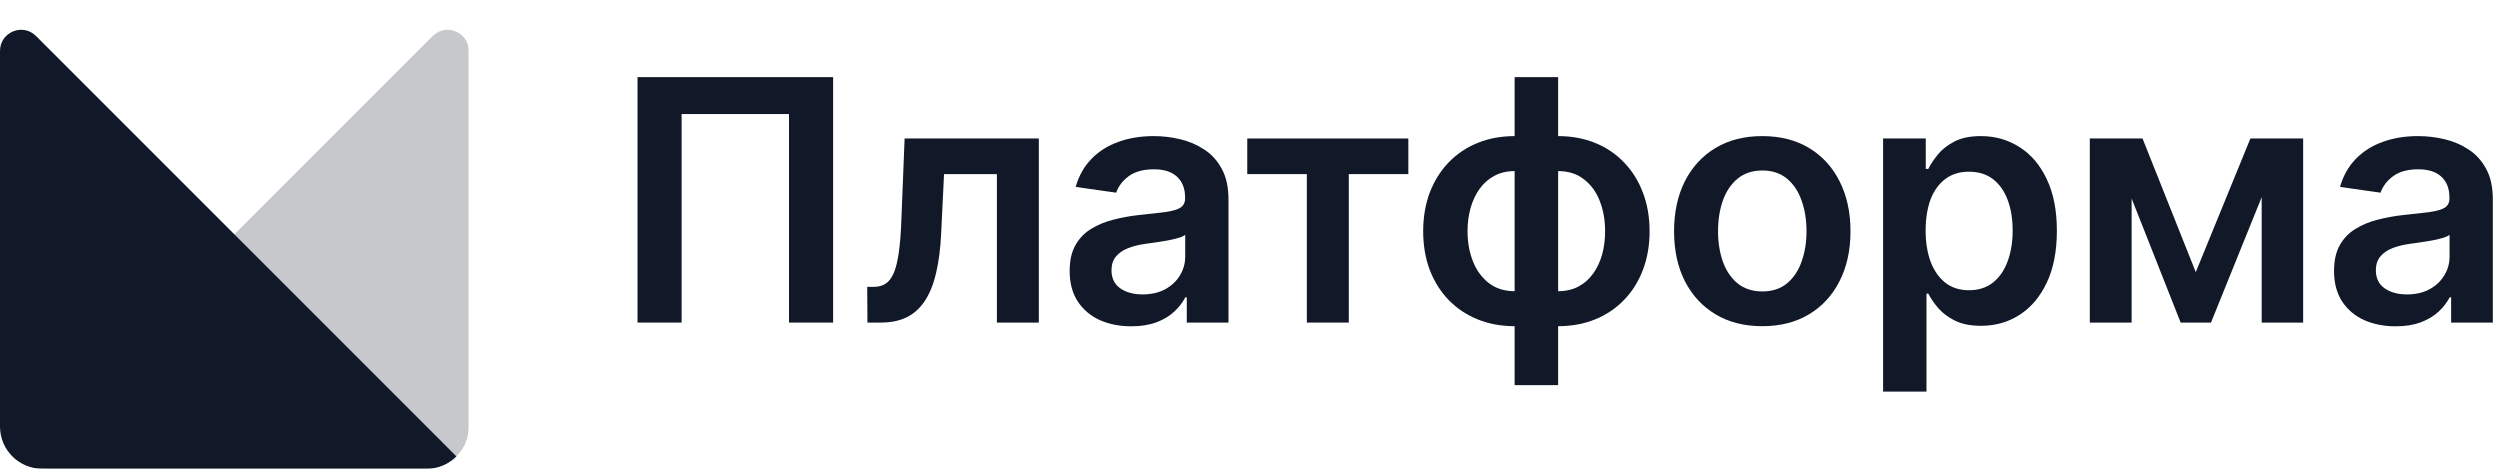
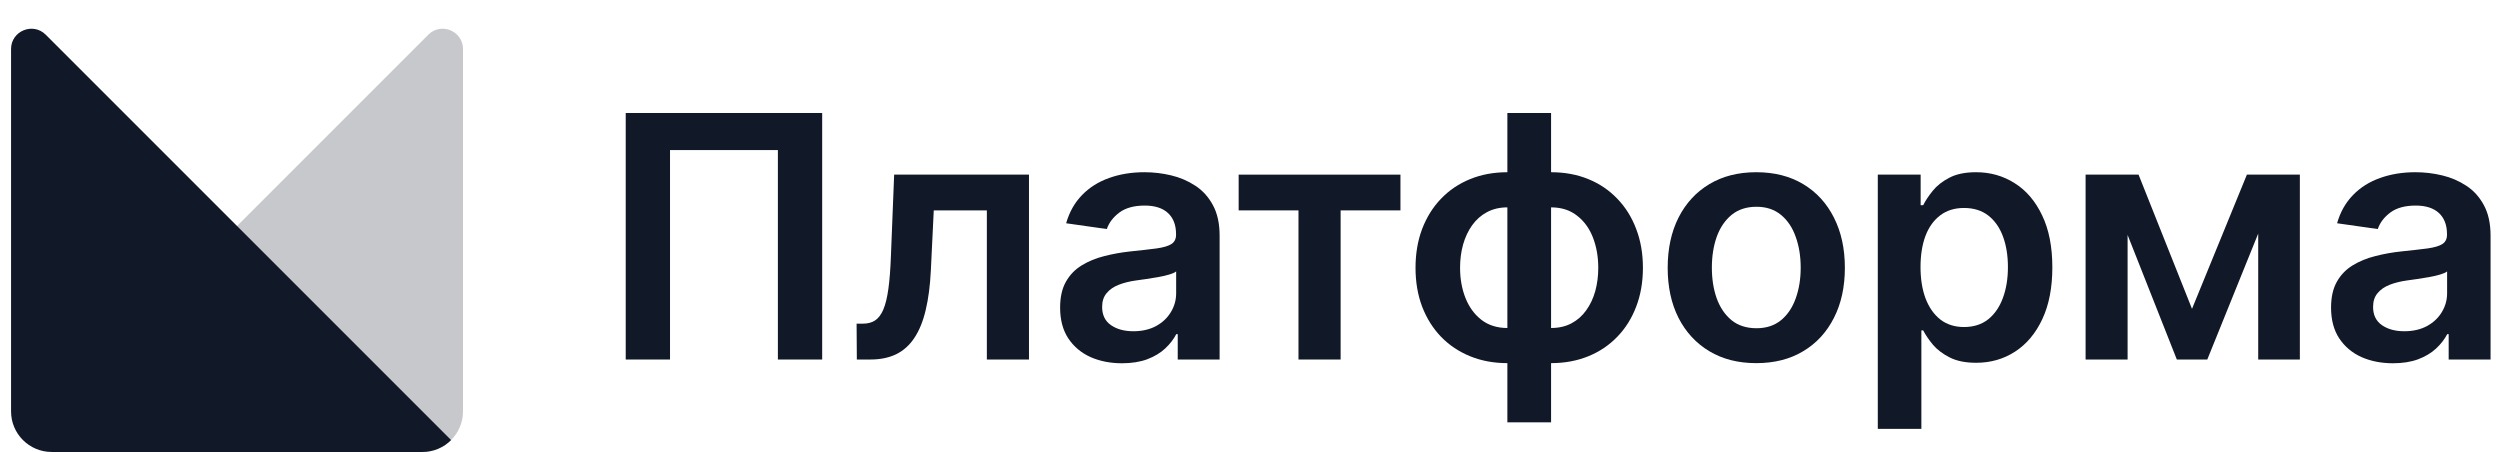
- <svg xmlns="http://www.w3.org/2000/svg" width="128" height="24" viewBox="0 0 128 24" fill="none">
-   <mask id="mask0_4348_36505" style="mask-type:alpha" maskUnits="userSpaceOnUse" x="0" y="0" width="24" height="24">
-     <path d="M0 2.16C0 0.967 0.967 0 2.16 0H21.84C23.033 0 24 0.967 24 2.16V21.84C24 23.033 23.033 24 21.84 24H2.16C0.967 24 0 23.033 0 21.84V2.16Z" fill="#D9D9D9" />
+ <svg xmlns="http://www.w3.org/2000/svg" width="177" height="32" viewBox="0 0 177 32" fill="none">
+   <mask id="mask0_4348_36487" style="mask-type:alpha" maskUnits="userSpaceOnUse" x="0" y="0" width="33" height="32">
+     <path d="M0.781 2.88C0.781 1.289 2.071 0 3.661 0H29.901C31.492 0 32.781 1.289 32.781 2.88V29.12C32.781 30.711 31.492 32 29.901 32H3.661C2.071 32 0.781 30.711 0.781 29.12V2.88Z" fill="#D9D9D9" />
  </mask>
-   <g mask="url(#mask0_4348_36505)">
-     <path opacity="0.24" d="M24 22.92V2.607C24 1.645 22.837 1.163 22.156 1.844L1.844 22.156C1.163 22.837 1.645 24 2.607 24H22.92C23.517 24 24 23.517 24 22.92Z" fill="#111827" />
+   <g mask="url(#mask0_4348_36487)">
+     <path opacity="0.24" d="M32.781 30.56V3.476C32.781 2.194 31.23 1.551 30.323 2.458L3.239 29.542C2.332 30.449 2.975 32 4.258 32H31.341C32.136 32 32.781 31.355 32.781 30.56Z" fill="#111827" />
  </g>
-   <mask id="mask1_4348_36505" style="mask-type:alpha" maskUnits="userSpaceOnUse" x="0" y="0" width="24" height="24">
-     <path d="M0 2.16C0 0.967 0.967 0 2.16 0H21.84C23.033 0 24 0.967 24 2.16V21.84C24 23.033 23.033 24 21.84 24H2.16C0.967 24 0 23.033 0 21.84V2.16Z" fill="#D9D9D9" />
+   <mask id="mask1_4348_36487" style="mask-type:alpha" maskUnits="userSpaceOnUse" x="0" y="0" width="33" height="32">
+     <path d="M0.781 2.88C0.781 1.289 2.071 0 3.661 0H29.901C31.492 0 32.781 1.289 32.781 2.88V29.12C32.781 30.711 31.492 32 29.901 32H3.661C2.071 32 0.781 30.711 0.781 29.12V2.88Z" fill="#D9D9D9" />
  </mask>
-   <g mask="url(#mask1_4348_36505)">
-     <path d="M0 22.92V2.607C0 1.645 1.163 1.163 1.844 1.844L24 24H1.08C0.484 24 0 23.517 0 22.92Z" fill="#111827" />
+   <g mask="url(#mask1_4348_36487)">
+     <path d="M0.781 30.56V3.476C0.781 2.194 2.332 1.551 3.239 2.458L32.781 32H2.221C1.426 32 0.781 31.355 0.781 30.56Z" fill="#111827" />
  </g>
-   <path d="M42.655 3.949V16.516H40.397V5.839H34.899V16.516H32.641V3.949H42.655Z" fill="#111827" />
-   <path d="M44.413 16.516L44.401 14.688H44.726C44.972 14.688 45.178 14.633 45.346 14.522C45.514 14.412 45.653 14.228 45.764 13.97C45.874 13.708 45.96 13.356 46.021 12.914C46.083 12.473 46.126 11.922 46.15 11.264L46.316 7.091H53.188V16.516H51.041V8.914H48.335L48.187 11.951C48.151 12.736 48.063 13.418 47.923 13.994C47.788 14.567 47.596 15.04 47.347 15.412C47.101 15.784 46.792 16.062 46.42 16.246C46.048 16.426 45.608 16.516 45.101 16.516H44.413Z" fill="#111827" />
-   <path d="M57.921 16.707C57.324 16.707 56.786 16.6 56.307 16.388C55.833 16.171 55.457 15.852 55.178 15.43C54.904 15.009 54.767 14.489 54.767 13.872C54.767 13.34 54.865 12.9 55.062 12.552C55.258 12.205 55.526 11.926 55.866 11.718C56.205 11.509 56.588 11.352 57.013 11.245C57.443 11.135 57.887 11.055 58.345 11.006C58.897 10.949 59.345 10.898 59.689 10.853C60.032 10.803 60.282 10.73 60.437 10.632C60.597 10.529 60.677 10.372 60.677 10.159V10.122C60.677 9.66 60.539 9.302 60.266 9.049C59.991 8.795 59.597 8.668 59.081 8.668C58.537 8.668 58.105 8.787 57.786 9.024C57.471 9.261 57.259 9.541 57.148 9.865L55.074 9.57C55.238 8.997 55.508 8.519 55.884 8.134C56.261 7.746 56.721 7.455 57.265 7.263C57.809 7.066 58.41 6.968 59.069 6.968C59.523 6.968 59.975 7.021 60.425 7.128C60.875 7.234 61.286 7.41 61.658 7.656C62.031 7.897 62.329 8.226 62.554 8.644C62.783 9.061 62.898 9.582 62.898 10.208V16.516H60.763V15.222H60.689C60.554 15.483 60.364 15.729 60.118 15.958C59.877 16.183 59.572 16.365 59.204 16.504C58.84 16.639 58.412 16.707 57.921 16.707ZM58.498 15.074C58.944 15.074 59.331 14.986 59.658 14.81C59.985 14.63 60.237 14.393 60.413 14.099C60.593 13.804 60.683 13.483 60.683 13.135V12.025C60.613 12.082 60.495 12.135 60.327 12.184C60.163 12.233 59.979 12.276 59.775 12.313C59.57 12.35 59.367 12.383 59.167 12.411C58.967 12.44 58.793 12.464 58.645 12.485C58.314 12.53 58.017 12.604 57.756 12.706C57.494 12.808 57.287 12.951 57.136 13.135C56.985 13.315 56.909 13.549 56.909 13.835C56.909 14.244 57.058 14.553 57.357 14.761C57.656 14.97 58.036 15.074 58.498 15.074Z" fill="#111827" />
-   <path d="M63.86 8.914V7.091H72.107V8.914H69.058V16.516H66.91V8.914H63.86Z" fill="#111827" />
-   <path d="M77.549 19.72V3.949H79.776V19.72H77.549ZM77.549 16.701C76.858 16.701 76.226 16.584 75.653 16.351C75.08 16.118 74.585 15.786 74.168 15.357C73.755 14.927 73.434 14.416 73.204 13.823C72.98 13.225 72.867 12.565 72.867 11.841C72.867 11.117 72.98 10.456 73.204 9.858C73.434 9.261 73.755 8.748 74.168 8.318C74.585 7.885 75.08 7.551 75.653 7.318C76.226 7.085 76.858 6.968 77.549 6.968H78.022V16.701H77.549ZM77.549 14.909H77.825V8.76H77.549C77.156 8.76 76.809 8.842 76.506 9.006C76.207 9.165 75.956 9.388 75.751 9.674C75.551 9.957 75.397 10.284 75.291 10.656C75.189 11.024 75.138 11.419 75.138 11.841C75.138 12.401 75.23 12.914 75.414 13.381C75.598 13.843 75.868 14.213 76.224 14.491C76.584 14.77 77.025 14.909 77.549 14.909ZM79.776 16.701H79.304V6.968H79.776C80.468 6.968 81.1 7.085 81.673 7.318C82.245 7.551 82.738 7.885 83.151 8.318C83.569 8.748 83.89 9.261 84.115 9.858C84.344 10.456 84.459 11.117 84.459 11.841C84.459 12.565 84.344 13.225 84.115 13.823C83.89 14.416 83.569 14.927 83.151 15.357C82.738 15.786 82.245 16.118 81.673 16.351C81.1 16.584 80.468 16.701 79.776 16.701ZM79.776 14.909C80.173 14.909 80.521 14.829 80.82 14.669C81.118 14.51 81.368 14.289 81.568 14.007C81.773 13.724 81.926 13.399 82.029 13.031C82.131 12.659 82.182 12.262 82.182 11.841C82.182 11.28 82.092 10.767 81.912 10.3C81.732 9.834 81.462 9.462 81.102 9.184C80.746 8.901 80.304 8.76 79.776 8.76H79.5V14.909H79.776Z" fill="#111827" />
-   <path d="M90.228 16.701C89.308 16.701 88.51 16.498 87.835 16.093C87.16 15.688 86.637 15.121 86.264 14.393C85.896 13.665 85.712 12.814 85.712 11.841C85.712 10.867 85.896 10.014 86.264 9.282C86.637 8.549 87.16 7.981 87.835 7.576C88.51 7.171 89.308 6.968 90.228 6.968C91.149 6.968 91.947 7.171 92.622 7.576C93.297 7.981 93.818 8.549 94.186 9.282C94.559 10.014 94.745 10.867 94.745 11.841C94.745 12.814 94.559 13.665 94.186 14.393C93.818 15.121 93.297 15.688 92.622 16.093C91.947 16.498 91.149 16.701 90.228 16.701ZM90.241 14.921C90.74 14.921 91.157 14.784 91.493 14.51C91.828 14.232 92.078 13.859 92.241 13.393C92.409 12.927 92.493 12.407 92.493 11.834C92.493 11.258 92.409 10.736 92.241 10.27C92.078 9.799 91.828 9.425 91.493 9.147C91.157 8.869 90.74 8.729 90.241 8.729C89.73 8.729 89.304 8.869 88.965 9.147C88.629 9.425 88.377 9.799 88.21 10.27C88.046 10.736 87.964 11.258 87.964 11.834C87.964 12.407 88.046 12.927 88.21 13.393C88.377 13.859 88.629 14.232 88.965 14.51C89.304 14.784 89.73 14.921 90.241 14.921Z" fill="#111827" />
-   <path d="M96.414 20.051V7.091H98.599V8.65H98.728C98.842 8.421 99.004 8.177 99.212 7.919C99.421 7.658 99.703 7.435 100.059 7.251C100.415 7.062 100.869 6.968 101.422 6.968C102.15 6.968 102.806 7.154 103.391 7.527C103.98 7.895 104.447 8.441 104.79 9.165C105.138 9.885 105.312 10.769 105.312 11.816C105.312 12.851 105.142 13.73 104.803 14.455C104.463 15.179 104.001 15.731 103.416 16.111C102.831 16.492 102.168 16.682 101.428 16.682C100.888 16.682 100.44 16.592 100.084 16.412C99.728 16.232 99.442 16.015 99.225 15.762C99.012 15.504 98.846 15.261 98.728 15.031H98.636V20.051H96.414ZM98.593 11.804C98.593 12.413 98.679 12.947 98.85 13.405C99.026 13.864 99.278 14.221 99.605 14.479C99.936 14.733 100.337 14.86 100.808 14.86C101.299 14.86 101.71 14.729 102.041 14.467C102.373 14.201 102.622 13.839 102.79 13.381C102.962 12.918 103.048 12.393 103.048 11.804C103.048 11.219 102.964 10.699 102.796 10.245C102.628 9.791 102.379 9.435 102.047 9.177C101.716 8.92 101.303 8.791 100.808 8.791C100.333 8.791 99.93 8.916 99.599 9.165C99.268 9.415 99.016 9.764 98.844 10.214C98.677 10.664 98.593 11.194 98.593 11.804Z" fill="#111827" />
-   <path d="M112.423 13.933L115.221 7.091H117.013L113.202 16.516H111.65L107.925 7.091H109.698L112.423 13.933ZM109.14 7.091V16.516H106.998V7.091H109.14ZM115.798 16.516V7.091H117.921V16.516H115.798Z" fill="#111827" />
-   <path d="M122.657 16.707C122.06 16.707 121.522 16.6 121.043 16.388C120.568 16.171 120.192 15.852 119.914 15.43C119.64 15.009 119.503 14.489 119.503 13.872C119.503 13.34 119.601 12.9 119.797 12.552C119.994 12.205 120.262 11.926 120.601 11.718C120.941 11.509 121.323 11.352 121.749 11.245C122.178 11.135 122.622 11.055 123.08 11.006C123.633 10.949 124.081 10.898 124.424 10.853C124.768 10.803 125.017 10.73 125.173 10.632C125.332 10.529 125.412 10.372 125.412 10.159V10.122C125.412 9.66 125.275 9.302 125.001 9.049C124.727 8.795 124.332 8.668 123.817 8.668C123.273 8.668 122.841 8.787 122.522 9.024C122.207 9.261 121.994 9.541 121.884 9.865L119.81 9.57C119.973 8.997 120.243 8.519 120.62 8.134C120.996 7.746 121.456 7.455 122 7.263C122.544 7.066 123.146 6.968 123.804 6.968C124.258 6.968 124.711 7.021 125.161 7.128C125.611 7.234 126.022 7.41 126.394 7.656C126.766 7.897 127.065 8.226 127.29 8.644C127.519 9.061 127.633 9.582 127.633 10.208V16.516H125.498V15.222H125.424C125.289 15.483 125.099 15.729 124.854 15.958C124.612 16.183 124.308 16.365 123.939 16.504C123.575 16.639 123.148 16.707 122.657 16.707ZM123.234 15.074C123.68 15.074 124.066 14.986 124.393 14.81C124.721 14.63 124.972 14.393 125.148 14.099C125.328 13.804 125.418 13.483 125.418 13.135V12.025C125.349 12.082 125.23 12.135 125.062 12.184C124.899 12.233 124.715 12.276 124.51 12.313C124.306 12.35 124.103 12.383 123.903 12.411C123.702 12.44 123.528 12.464 123.381 12.485C123.05 12.53 122.753 12.604 122.491 12.706C122.229 12.808 122.023 12.951 121.871 13.135C121.72 13.315 121.644 13.549 121.644 13.835C121.644 14.244 121.794 14.553 122.092 14.761C122.391 14.97 122.771 15.074 123.234 15.074Z" fill="#111827" />
+   <path d="M58.21 8V25.454H55.074V10.625H47.437V25.454H44.301V8H58.21Z" fill="#111827" />
+   <path d="M60.664 25.454L60.647 22.915H61.099C61.44 22.915 61.727 22.838 61.959 22.685C62.193 22.531 62.386 22.276 62.539 21.918C62.693 21.554 62.812 21.065 62.897 20.452C62.982 19.838 63.042 19.074 63.076 18.159L63.306 12.364H72.852V25.454H69.869V14.895H66.11L65.906 19.114C65.854 20.204 65.732 21.151 65.539 21.952C65.352 22.747 65.085 23.403 64.738 23.921C64.397 24.438 63.968 24.824 63.451 25.079C62.934 25.329 62.323 25.454 61.619 25.454H60.664Z" fill="#111827" />
+   <path d="M79.437 25.719C78.608 25.719 77.86 25.571 77.196 25.276C76.537 24.974 76.014 24.531 75.627 23.946C75.247 23.361 75.056 22.639 75.056 21.781C75.056 21.043 75.193 20.432 75.466 19.949C75.738 19.466 76.11 19.079 76.582 18.79C77.054 18.5 77.585 18.281 78.176 18.134C78.772 17.98 79.389 17.869 80.025 17.801C80.792 17.722 81.414 17.651 81.892 17.588C82.369 17.52 82.716 17.418 82.931 17.281C83.153 17.139 83.264 16.921 83.264 16.625V16.574C83.264 15.932 83.073 15.435 82.693 15.082C82.312 14.73 81.764 14.554 81.048 14.554C80.292 14.554 79.693 14.719 79.25 15.048C78.812 15.378 78.517 15.767 78.363 16.216L75.483 15.807C75.71 15.011 76.085 14.347 76.608 13.812C77.13 13.273 77.769 12.869 78.525 12.602C79.281 12.329 80.116 12.193 81.031 12.193C81.662 12.193 82.289 12.267 82.914 12.415C83.539 12.562 84.11 12.807 84.627 13.148C85.144 13.483 85.559 13.94 85.872 14.52C86.19 15.099 86.349 15.824 86.349 16.693V25.454H83.383V23.656H83.281C83.093 24.02 82.829 24.361 82.488 24.679C82.153 24.991 81.73 25.244 81.218 25.438C80.713 25.625 80.119 25.719 79.437 25.719ZM80.238 23.452C80.858 23.452 81.394 23.329 81.849 23.085C82.304 22.835 82.653 22.506 82.897 22.097C83.147 21.688 83.272 21.241 83.272 20.759V19.216C83.176 19.296 83.011 19.369 82.778 19.438C82.551 19.506 82.295 19.565 82.011 19.616C81.727 19.668 81.446 19.713 81.167 19.753C80.889 19.793 80.647 19.827 80.443 19.855C79.983 19.918 79.571 20.02 79.207 20.162C78.843 20.304 78.556 20.503 78.346 20.759C78.136 21.009 78.031 21.332 78.031 21.73C78.031 22.298 78.238 22.727 78.653 23.017C79.068 23.307 79.596 23.452 80.238 23.452Z" fill="#111827" />
+   <path d="M87.697 14.895V12.364H99.152V14.895H94.916V25.454H91.933V14.895H87.697Z" fill="#111827" />
+   <path d="M106.722 29.903V8H109.816V29.903H106.722ZM106.722 25.71C105.762 25.71 104.884 25.548 104.088 25.224C103.293 24.901 102.605 24.44 102.026 23.844C101.452 23.247 101.006 22.537 100.688 21.713C100.375 20.884 100.219 19.966 100.219 18.96C100.219 17.954 100.375 17.037 100.688 16.207C101.006 15.378 101.452 14.665 102.026 14.068C102.605 13.466 103.293 13.003 104.088 12.679C104.884 12.355 105.762 12.193 106.722 12.193H107.378V25.71H106.722ZM106.722 23.222H107.105V14.682H106.722C106.176 14.682 105.694 14.796 105.273 15.023C104.858 15.244 104.509 15.554 104.225 15.952C103.946 16.344 103.733 16.798 103.586 17.315C103.444 17.827 103.373 18.375 103.373 18.96C103.373 19.739 103.5 20.452 103.756 21.099C104.012 21.741 104.387 22.256 104.881 22.642C105.381 23.028 105.995 23.222 106.722 23.222ZM109.816 25.71H109.159V12.193H109.816C110.776 12.193 111.654 12.355 112.449 12.679C113.245 13.003 113.929 13.466 114.503 14.068C115.083 14.665 115.529 15.378 115.841 16.207C116.159 17.037 116.319 17.954 116.319 18.96C116.319 19.966 116.159 20.884 115.841 21.713C115.529 22.537 115.083 23.247 114.503 23.844C113.929 24.44 113.245 24.901 112.449 25.224C111.654 25.548 110.776 25.71 109.816 25.71ZM109.816 23.222C110.367 23.222 110.85 23.111 111.265 22.889C111.679 22.668 112.026 22.361 112.304 21.969C112.588 21.577 112.801 21.125 112.944 20.614C113.086 20.097 113.157 19.546 113.157 18.96C113.157 18.182 113.032 17.469 112.782 16.821C112.532 16.173 112.157 15.656 111.657 15.27C111.162 14.878 110.549 14.682 109.816 14.682H109.432V23.222H109.816Z" fill="#111827" />
+   <path d="M124.344 25.71C123.066 25.71 121.958 25.429 121.021 24.866C120.083 24.304 119.356 23.517 118.839 22.506C118.327 21.494 118.072 20.312 118.072 18.96C118.072 17.608 118.327 16.423 118.839 15.406C119.356 14.389 120.083 13.599 121.021 13.037C121.958 12.474 123.066 12.193 124.344 12.193C125.623 12.193 126.731 12.474 127.668 13.037C128.606 13.599 129.33 14.389 129.842 15.406C130.359 16.423 130.617 17.608 130.617 18.96C130.617 20.312 130.359 21.494 129.842 22.506C129.33 23.517 128.606 24.304 127.668 24.866C126.731 25.429 125.623 25.71 124.344 25.71ZM124.361 23.239C125.055 23.239 125.634 23.048 126.1 22.668C126.566 22.281 126.913 21.764 127.14 21.116C127.373 20.469 127.489 19.747 127.489 18.952C127.489 18.151 127.373 17.426 127.14 16.778C126.913 16.125 126.566 15.605 126.1 15.219C125.634 14.832 125.055 14.639 124.361 14.639C123.651 14.639 123.06 14.832 122.589 15.219C122.123 15.605 121.773 16.125 121.54 16.778C121.313 17.426 121.2 18.151 121.2 18.952C121.2 19.747 121.313 20.469 121.54 21.116C121.773 21.764 122.123 22.281 122.589 22.668C123.06 23.048 123.651 23.239 124.361 23.239Z" fill="#111827" />
+   <path d="M132.948 30.364V12.364H135.982V14.528H136.161C136.32 14.21 136.544 13.872 136.834 13.514C137.124 13.151 137.516 12.841 138.01 12.585C138.505 12.324 139.135 12.193 139.902 12.193C140.914 12.193 141.826 12.452 142.638 12.969C143.456 13.48 144.104 14.239 144.581 15.244C145.064 16.244 145.306 17.472 145.306 18.926C145.306 20.364 145.07 21.585 144.598 22.591C144.127 23.597 143.485 24.364 142.672 24.892C141.86 25.421 140.939 25.685 139.911 25.685C139.161 25.685 138.539 25.56 138.044 25.31C137.55 25.06 137.152 24.759 136.851 24.406C136.556 24.048 136.326 23.71 136.161 23.392H136.033V30.364H132.948ZM135.973 18.909C135.973 19.756 136.093 20.497 136.331 21.134C136.576 21.77 136.925 22.267 137.38 22.625C137.84 22.977 138.397 23.153 139.05 23.153C139.732 23.153 140.303 22.972 140.763 22.608C141.223 22.239 141.57 21.736 141.803 21.099C142.042 20.457 142.161 19.727 142.161 18.909C142.161 18.097 142.044 17.375 141.811 16.744C141.578 16.114 141.232 15.619 140.772 15.261C140.311 14.903 139.738 14.724 139.05 14.724C138.391 14.724 137.831 14.898 137.371 15.244C136.911 15.591 136.561 16.077 136.323 16.702C136.09 17.327 135.973 18.062 135.973 18.909Z" fill="#111827" />
+   <path d="M155.194 21.866L159.08 12.364H161.569L156.276 25.454H154.12L148.947 12.364H151.41L155.194 21.866ZM150.634 12.364V25.454H147.66V12.364H150.634ZM159.881 25.454V12.364H162.83V25.454H159.881Z" fill="#111827" />
+   <path d="M169.42 25.719C168.591 25.719 167.843 25.571 167.179 25.276C166.52 24.974 165.997 24.531 165.61 23.946C165.23 23.361 165.039 22.639 165.039 21.781C165.039 21.043 165.176 20.432 165.448 19.949C165.721 19.466 166.093 19.079 166.565 18.79C167.037 18.5 167.568 18.281 168.159 18.134C168.755 17.98 169.372 17.869 170.008 17.801C170.775 17.722 171.397 17.651 171.875 17.588C172.352 17.52 172.698 17.418 172.914 17.281C173.136 17.139 173.247 16.921 173.247 16.625V16.574C173.247 15.932 173.056 15.435 172.676 15.082C172.295 14.73 171.747 14.554 171.031 14.554C170.275 14.554 169.676 14.719 169.233 15.048C168.795 15.378 168.5 15.767 168.346 16.216L165.466 15.807C165.693 15.011 166.068 14.347 166.591 13.812C167.113 13.273 167.752 12.869 168.508 12.602C169.264 12.329 170.099 12.193 171.014 12.193C171.645 12.193 172.272 12.267 172.897 12.415C173.522 12.562 174.093 12.807 174.61 13.148C175.127 13.483 175.542 13.94 175.855 14.52C176.173 15.099 176.332 15.824 176.332 16.693V25.454H173.366V23.656H173.264C173.076 24.02 172.812 24.361 172.471 24.679C172.136 24.991 171.713 25.244 171.201 25.438C170.696 25.625 170.102 25.719 169.42 25.719ZM170.221 23.452C170.841 23.452 171.377 23.329 171.832 23.085C172.287 22.835 172.636 22.506 172.88 22.097C173.13 21.688 173.255 21.241 173.255 20.759V19.216C173.159 19.296 172.994 19.369 172.761 19.438C172.534 19.506 172.278 19.565 171.994 19.616C171.71 19.668 171.429 19.713 171.15 19.753C170.872 19.793 170.63 19.827 170.426 19.855C169.966 19.918 169.554 20.02 169.19 20.162C168.826 20.304 168.539 20.503 168.329 20.759C168.119 21.009 168.014 21.332 168.014 21.73C168.014 22.298 168.221 22.727 168.636 23.017C169.051 23.307 169.579 23.452 170.221 23.452Z" fill="#111827" />
</svg>
